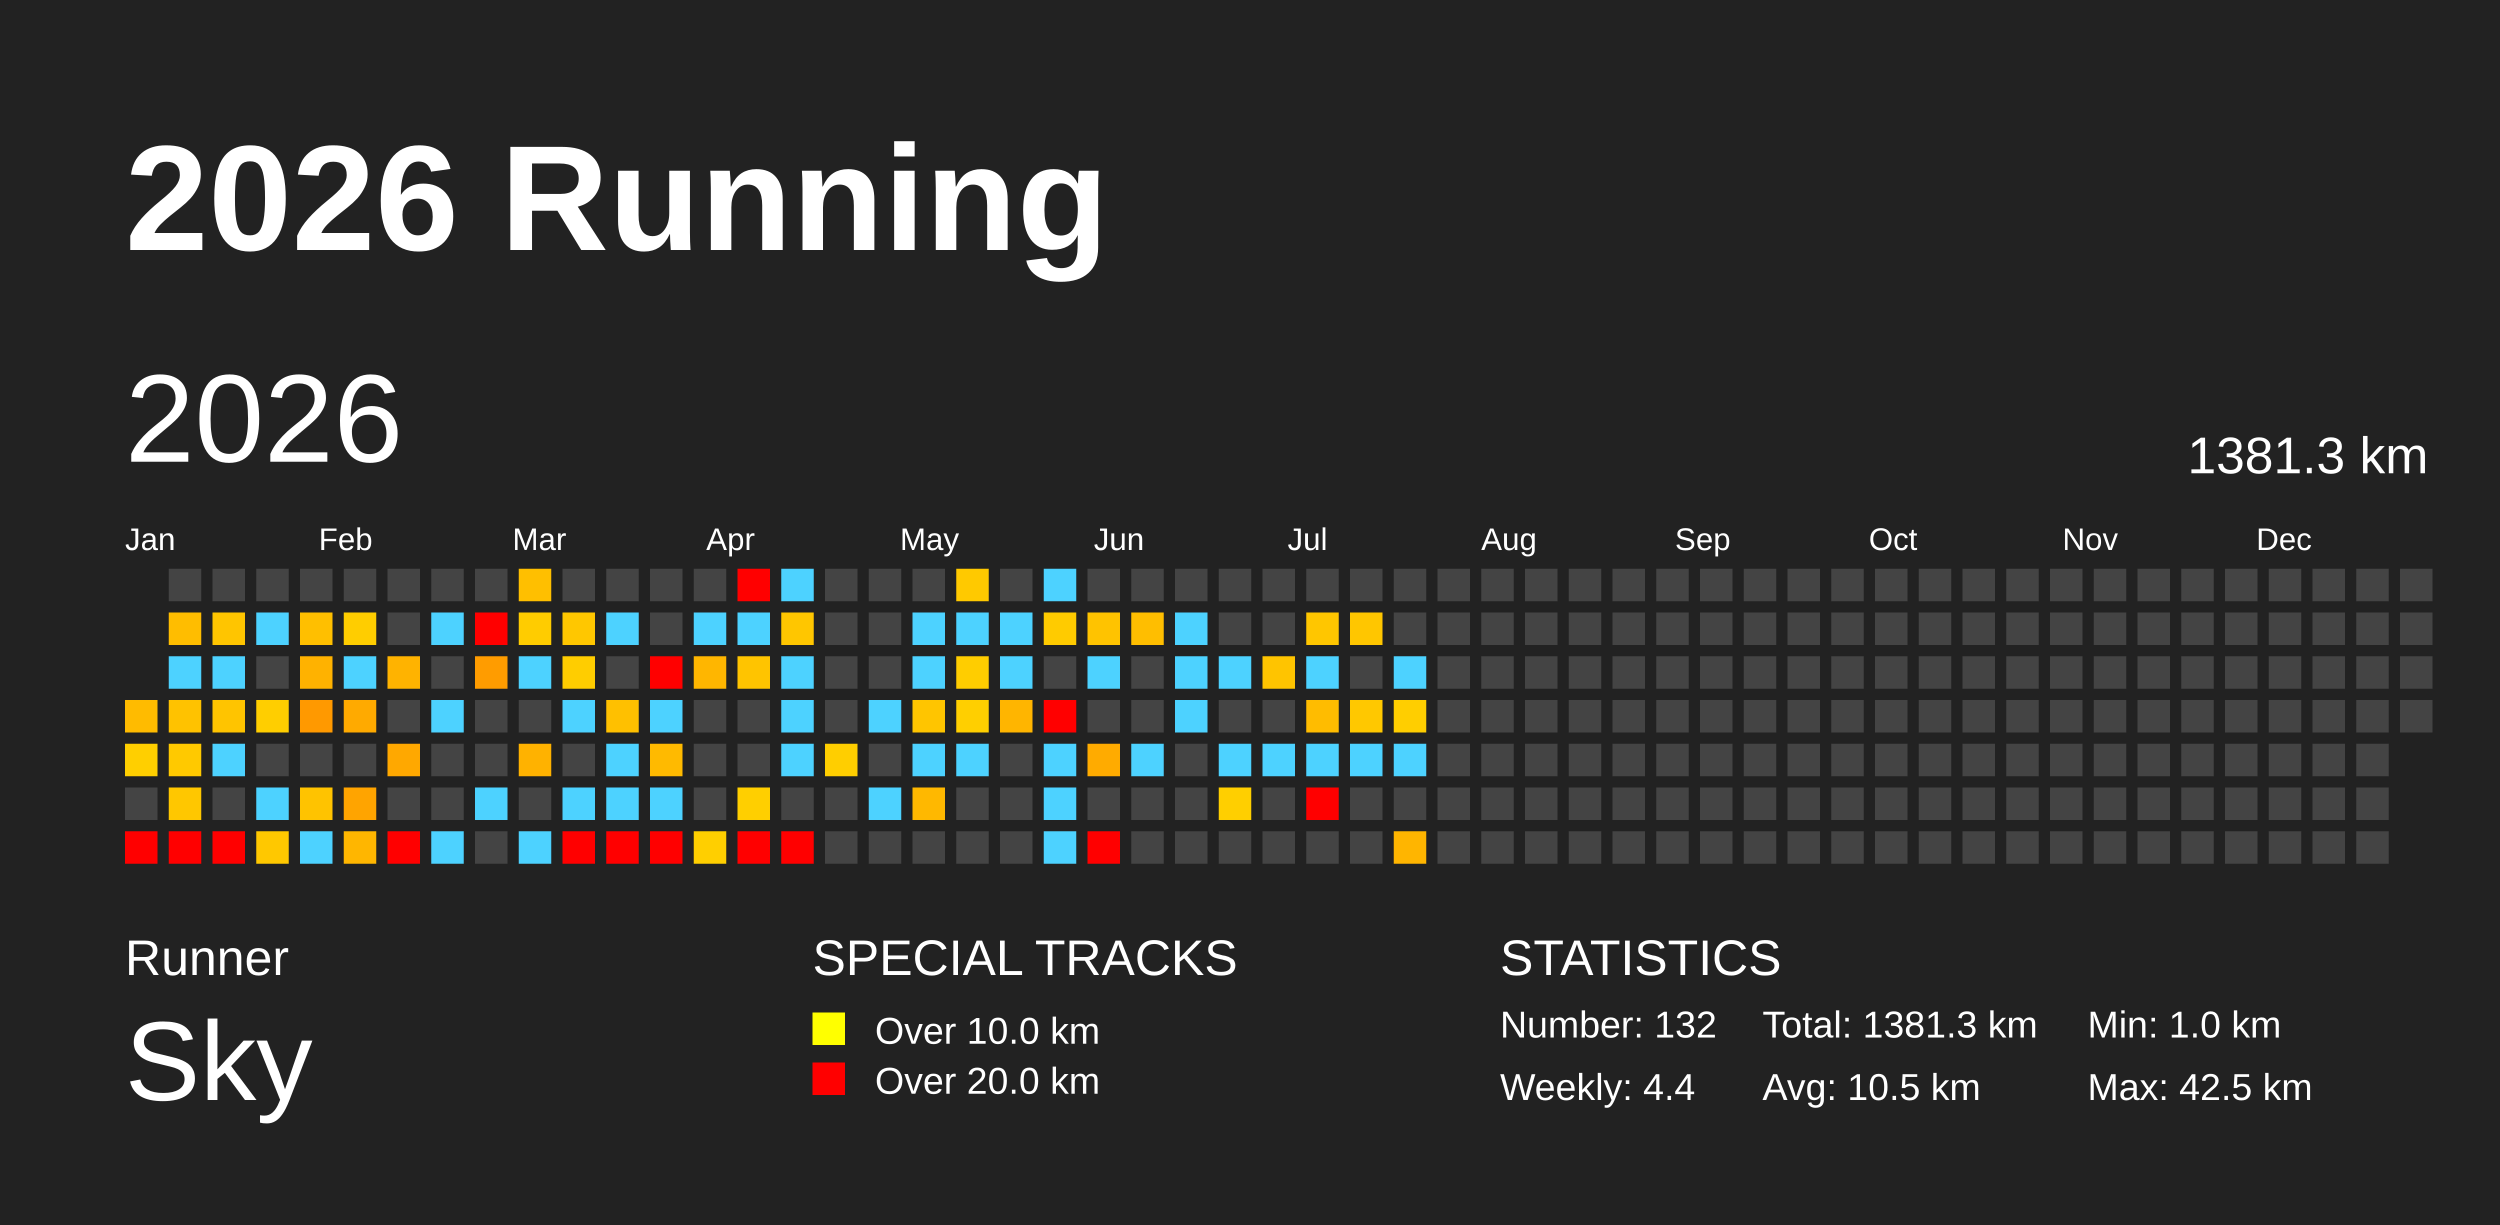
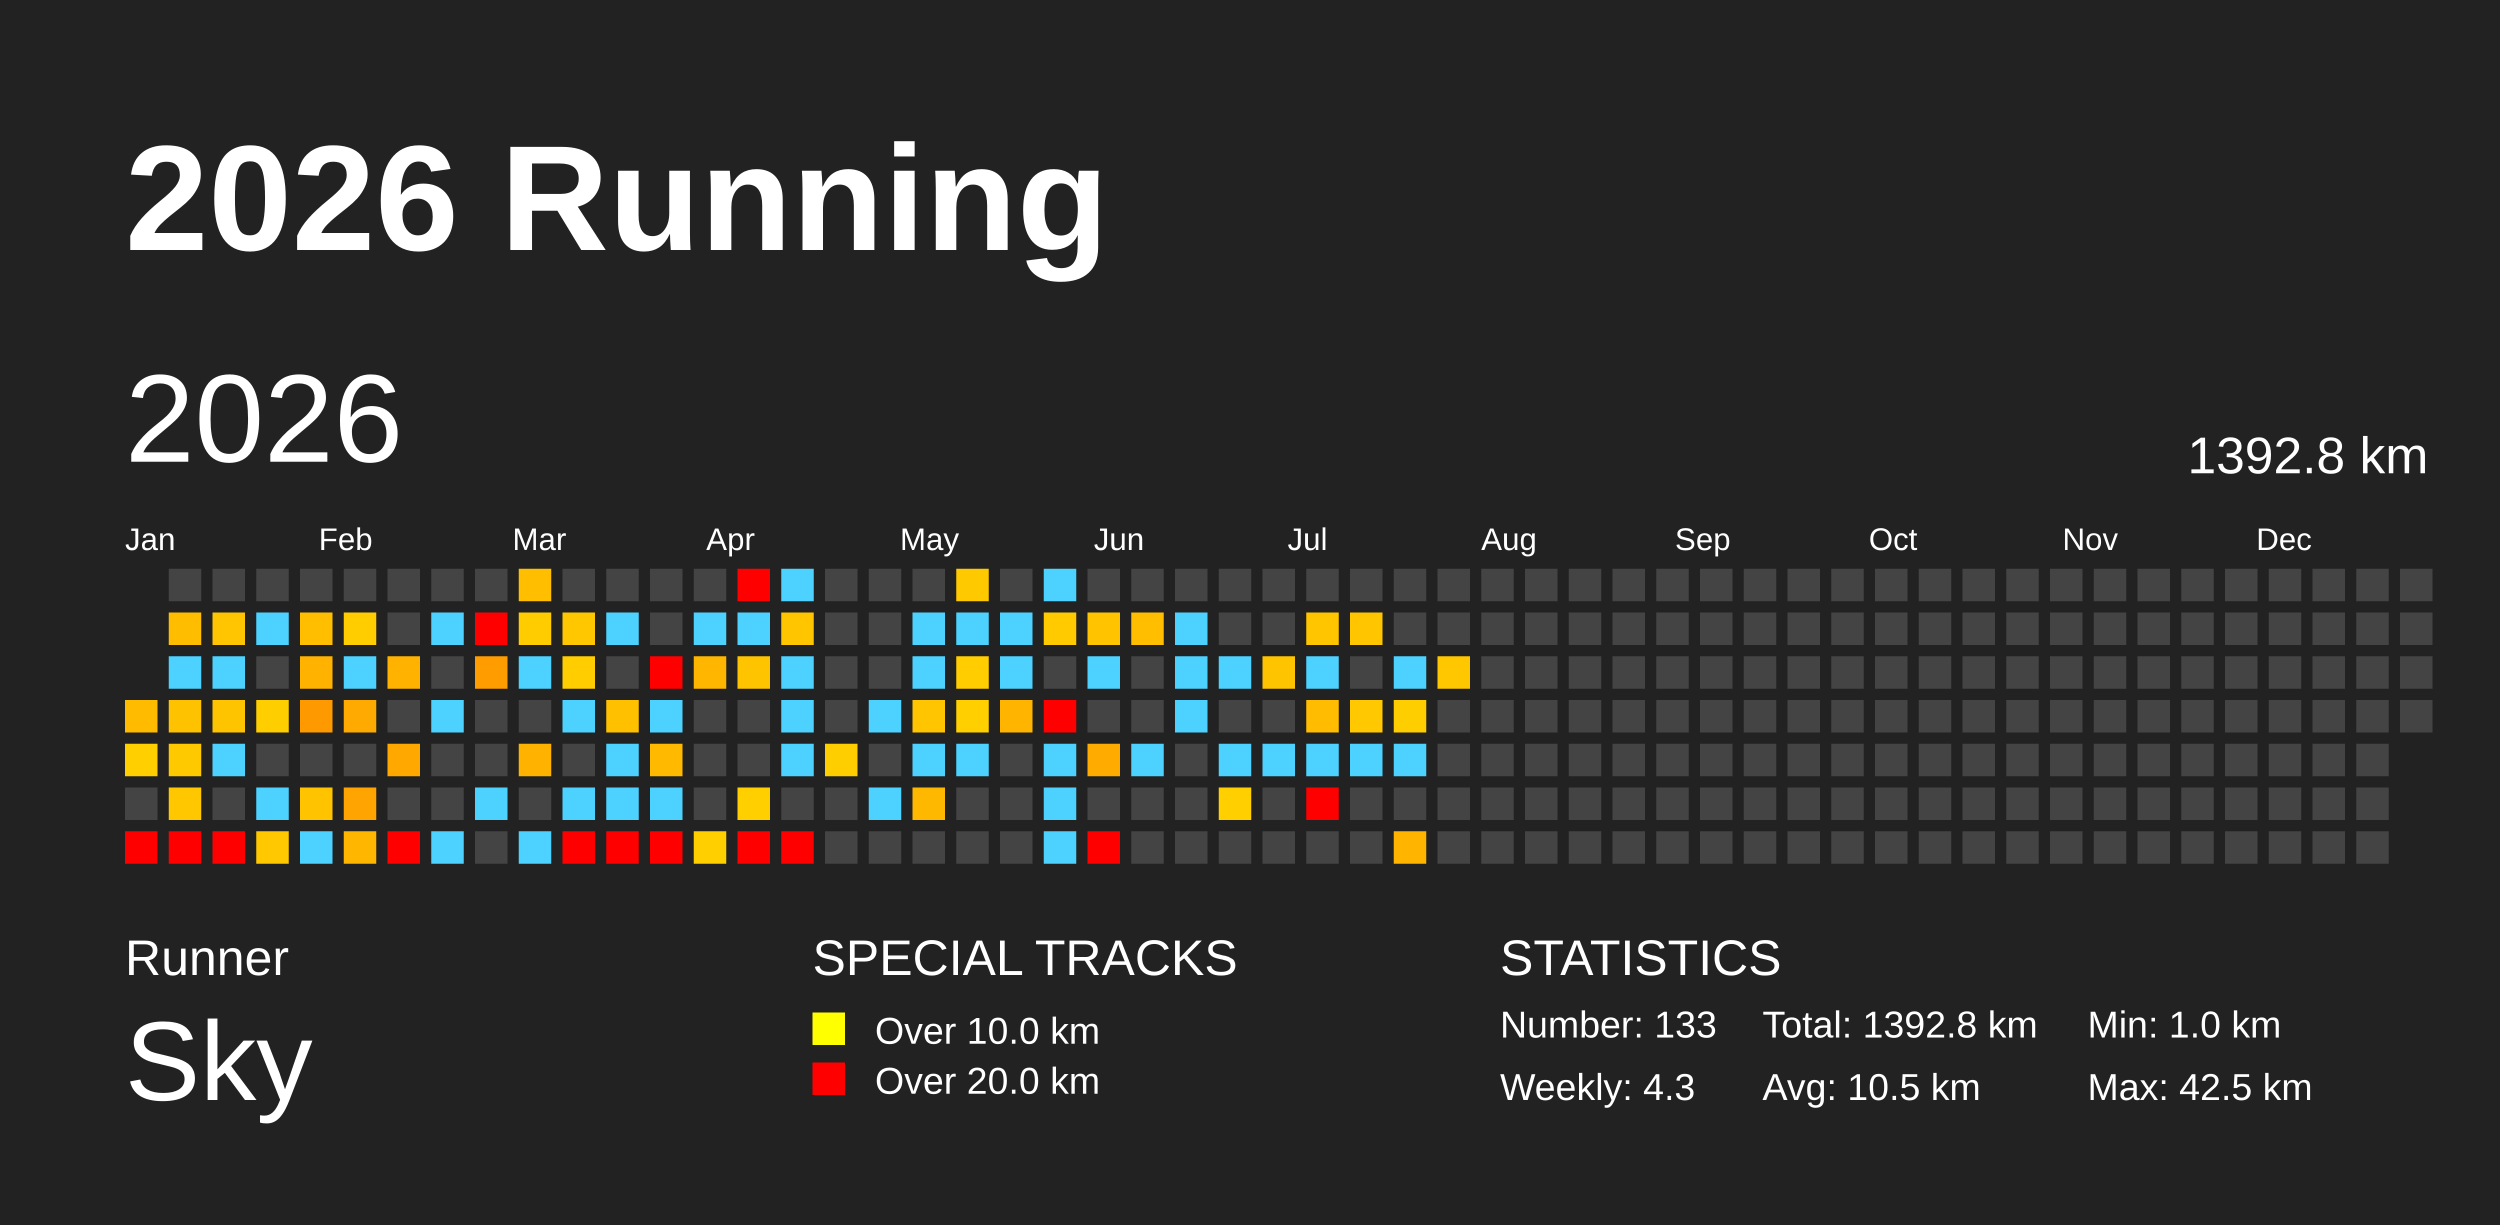
<svg xmlns="http://www.w3.org/2000/svg" baseProfile="full" height="98mm" version="1.1" viewBox="0,0,200,98" width="200mm">
  <defs />
  <rect fill="#222222" height="98" width="200" x="0" y="0" />
  <text fill="#FFFFFF" style="font-size:12px; font-family:Arial; font-weight:bold;" x="10" y="20">2026 Running</text>
  <text fill="#FFFFFF" style="font-size:4px; font-family:Arial" x="10" y="78">Runner</text>
  <text fill="#FFFFFF" style="font-size:9px; font-family:Arial" x="10" y="88">Sky</text>
  <text fill="#FFFFFF" style="font-size:4px; font-family:Arial" x="65" y="78">SPECIAL TRACKS</text>
  <rect fill="yellow" height="2.6" width="2.6" x="65" y="81" />
  <text fill="#FFFFFF" style="font-size:3px; font-family:Arial" x="70" y="83.5">Over 10.0 km</text>
  <rect fill="red" height="2.6" width="2.6" x="65" y="85" />
  <text fill="#FFFFFF" style="font-size:3px; font-family:Arial" x="70" y="87.5">Over 20.0 km</text>
  <text fill="#FFFFFF" style="font-size:4px; font-family:Arial" x="120" y="78">STATISTICS</text>
-   <text fill="#FFFFFF" style="font-size:3px; font-family:Arial" x="120" y="83">Number: 132</text>
-   <text fill="#FFFFFF" style="font-size:3px; font-family:Arial" x="120" y="88">Weekly: 4.4</text>
-   <text fill="#FFFFFF" style="font-size:3px; font-family:Arial" x="141" y="83">Total: 1381.3 km</text>
+   <text fill="#FFFFFF" style="font-size:3px; font-family:Arial" x="120" y="83">Number: 133</text>
+   <text fill="#FFFFFF" style="font-size:3px; font-family:Arial" x="120" y="88">Weekly: 4.3</text>
+   <text fill="#FFFFFF" style="font-size:3px; font-family:Arial" x="141" y="83">Total: 1392.8 km</text>
  <text fill="#FFFFFF" style="font-size:3px; font-family:Arial" x="141" y="88">Avg: 10.5 km</text>
  <text fill="#FFFFFF" style="font-size:3px; font-family:Arial" x="167" y="83">Min: 1.0 km</text>
  <text fill="#FFFFFF" style="font-size:3px; font-family:Arial" x="167" y="88">Max: 42.5 km</text>
  <text dominant-baseline="hanging" fill="#FFFFFF" style="font-size:10.0px; font-family:Arial;" x="10" y="30">2026</text>
-   <text dominant-baseline="hanging" fill="#FFFFFF" style="font-size:4.125px; font-family:Arial;" x="175" y="35">1381.3 km</text>
+   <text dominant-baseline="hanging" fill="#FFFFFF" style="font-size:4.125px; font-family:Arial;" x="175" y="35">1392.8 km</text>
  <text fill="#FFFFFF" style="font-size:2.5px; font-family:Arial" x="10.0" y="44">Jan</text>
  <text fill="#FFFFFF" style="font-size:2.5px; font-family:Arial" x="25.5" y="44">Feb</text>
  <text fill="#FFFFFF" style="font-size:2.5px; font-family:Arial" x="41.0" y="44">Mar</text>
  <text fill="#FFFFFF" style="font-size:2.5px; font-family:Arial" x="56.5" y="44">Apr</text>
  <text fill="#FFFFFF" style="font-size:2.5px; font-family:Arial" x="72.0" y="44">May</text>
  <text fill="#FFFFFF" style="font-size:2.5px; font-family:Arial" x="87.5" y="44">Jun</text>
  <text fill="#FFFFFF" style="font-size:2.5px; font-family:Arial" x="103.0" y="44">Jul</text>
  <text fill="#FFFFFF" style="font-size:2.5px; font-family:Arial" x="118.5" y="44">Aug</text>
  <text fill="#FFFFFF" style="font-size:2.5px; font-family:Arial" x="134.0" y="44">Sep</text>
  <text fill="#FFFFFF" style="font-size:2.5px; font-family:Arial" x="149.5" y="44">Oct</text>
  <text fill="#FFFFFF" style="font-size:2.5px; font-family:Arial" x="165.0" y="44">Nov</text>
  <text fill="#FFFFFF" style="font-size:2.5px; font-family:Arial" x="180.5" y="44">Dec</text>
  <rect fill="#ffbb00" height="2.6" width="2.6" x="10.0" y="56.0" />
  <rect fill="#ffcf00" height="2.6" width="2.6" x="10.0" y="59.5" />
  <rect fill="#444444" height="2.6" width="2.6" x="10.0" y="63.0" />
  <rect fill="red" height="2.6" width="2.6" x="10.0" y="66.5" />
  <rect fill="#444444" height="2.6" width="2.6" x="13.5" y="45.5" />
  <rect fill="#ffbd00" height="2.6" width="2.6" x="13.5" y="49.0" />
  <rect fill="#4dd2ff" height="2.6" width="2.6" x="13.5" y="52.5" />
  <rect fill="#ffc200" height="2.6" width="2.6" x="13.5" y="56.0" />
  <rect fill="#ffc900" height="2.6" width="2.6" x="13.5" y="59.5" />
  <rect fill="#ffc700" height="2.6" width="2.6" x="13.5" y="63.0" />
  <rect fill="red" height="2.6" width="2.6" x="13.5" y="66.5" />
  <rect fill="#444444" height="2.6" width="2.6" x="17.0" y="45.5" />
  <rect fill="#ffc500" height="2.6" width="2.6" x="17.0" y="49.0" />
  <rect fill="#4dd2ff" height="2.6" width="2.6" x="17.0" y="52.5" />
  <rect fill="#ffc400" height="2.6" width="2.6" x="17.0" y="56.0" />
  <rect fill="#4dd2ff" height="2.6" width="2.6" x="17.0" y="59.5" />
  <rect fill="#444444" height="2.6" width="2.6" x="17.0" y="63.0" />
  <rect fill="red" height="2.6" width="2.6" x="17.0" y="66.5" />
  <rect fill="#444444" height="2.6" width="2.6" x="20.5" y="45.5" />
  <rect fill="#4dd2ff" height="2.6" width="2.6" x="20.5" y="49.0" />
  <rect fill="#444444" height="2.6" width="2.6" x="20.5" y="52.5" />
  <rect fill="#ffce00" height="2.6" width="2.6" x="20.5" y="56.0" />
  <rect fill="#444444" height="2.6" width="2.6" x="20.5" y="59.5" />
  <rect fill="#4dd2ff" height="2.6" width="2.6" x="20.5" y="63.0" />
  <rect fill="#ffc800" height="2.6" width="2.6" x="20.5" y="66.5" />
  <rect fill="#444444" height="2.6" width="2.6" x="24.0" y="45.5" />
  <rect fill="#ffbf00" height="2.6" width="2.6" x="24.0" y="49.0" />
  <rect fill="#ffb200" height="2.6" width="2.6" x="24.0" y="52.5" />
  <rect fill="#ff9900" height="2.6" width="2.6" x="24.0" y="56.0" />
  <rect fill="#444444" height="2.6" width="2.6" x="24.0" y="59.5" />
  <rect fill="#ffc300" height="2.6" width="2.6" x="24.0" y="63.0" />
  <rect fill="#4dd2ff" height="2.6" width="2.6" x="24.0" y="66.5" />
  <rect fill="#444444" height="2.6" width="2.6" x="27.5" y="45.5" />
  <rect fill="#ffcd00" height="2.6" width="2.6" x="27.5" y="49.0" />
  <rect fill="#4dd2ff" height="2.6" width="2.6" x="27.5" y="52.5" />
  <rect fill="#ffaa00" height="2.6" width="2.6" x="27.5" y="56.0" />
  <rect fill="#444444" height="2.6" width="2.6" x="27.5" y="59.5" />
  <rect fill="#ffa400" height="2.6" width="2.6" x="27.5" y="63.0" />
  <rect fill="#ffb600" height="2.6" width="2.6" x="27.5" y="66.5" />
  <rect fill="#444444" height="2.6" width="2.6" x="31.0" y="45.5" />
  <rect fill="#444444" height="2.6" width="2.6" x="31.0" y="49.0" />
  <rect fill="#ffb300" height="2.6" width="2.6" x="31.0" y="52.5" />
  <rect fill="#444444" height="2.6" width="2.6" x="31.0" y="56.0" />
  <rect fill="#ffa800" height="2.6" width="2.6" x="31.0" y="59.5" />
  <rect fill="#444444" height="2.6" width="2.6" x="31.0" y="63.0" />
  <rect fill="red" height="2.6" width="2.6" x="31.0" y="66.5" />
  <rect fill="#444444" height="2.6" width="2.6" x="34.5" y="45.5" />
  <rect fill="#4dd2ff" height="2.6" width="2.6" x="34.5" y="49.0" />
  <rect fill="#444444" height="2.6" width="2.6" x="34.5" y="52.5" />
  <rect fill="#4dd2ff" height="2.6" width="2.6" x="34.5" y="56.0" />
  <rect fill="#444444" height="2.6" width="2.6" x="34.5" y="59.5" />
  <rect fill="#444444" height="2.6" width="2.6" x="34.5" y="63.0" />
  <rect fill="#4dd2ff" height="2.6" width="2.6" x="34.5" y="66.5" />
  <rect fill="#444444" height="2.6" width="2.6" x="38.0" y="45.5" />
  <rect fill="red" height="2.6" width="2.6" x="38.0" y="49.0" />
  <rect fill="#ff9c00" height="2.6" width="2.6" x="38.0" y="52.5" />
  <rect fill="#444444" height="2.6" width="2.6" x="38.0" y="56.0" />
  <rect fill="#444444" height="2.6" width="2.6" x="38.0" y="59.5" />
  <rect fill="#4dd2ff" height="2.6" width="2.6" x="38.0" y="63.0" />
  <rect fill="#444444" height="2.6" width="2.6" x="38.0" y="66.5" />
  <rect fill="#ffbf00" height="2.6" width="2.6" x="41.5" y="45.5" />
  <rect fill="#ffcc00" height="2.6" width="2.6" x="41.5" y="49.0" />
  <rect fill="#4dd2ff" height="2.6" width="2.6" x="41.5" y="52.5" />
  <rect fill="#444444" height="2.6" width="2.6" x="41.5" y="56.0" />
  <rect fill="#ffb200" height="2.6" width="2.6" x="41.5" y="59.5" />
  <rect fill="#444444" height="2.6" width="2.6" x="41.5" y="63.0" />
  <rect fill="#4dd2ff" height="2.6" width="2.6" x="41.5" y="66.5" />
  <rect fill="#444444" height="2.6" width="2.6" x="45.0" y="45.5" />
  <rect fill="#ffc700" height="2.6" width="2.6" x="45.0" y="49.0" />
  <rect fill="#ffcd00" height="2.6" width="2.6" x="45.0" y="52.5" />
  <rect fill="#4dd2ff" height="2.6" width="2.6" x="45.0" y="56.0" />
  <rect fill="#444444" height="2.6" width="2.6" x="45.0" y="59.5" />
  <rect fill="#4dd2ff" height="2.6" width="2.6" x="45.0" y="63.0" />
  <rect fill="red" height="2.6" width="2.6" x="45.0" y="66.5" />
  <rect fill="#444444" height="2.6" width="2.6" x="48.5" y="45.5" />
  <rect fill="#4dd2ff" height="2.6" width="2.6" x="48.5" y="49.0" />
  <rect fill="#444444" height="2.6" width="2.6" x="48.5" y="52.5" />
  <rect fill="#ffc000" height="2.6" width="2.6" x="48.5" y="56.0" />
  <rect fill="#4dd2ff" height="2.6" width="2.6" x="48.5" y="59.5" />
  <rect fill="#4dd2ff" height="2.6" width="2.6" x="48.5" y="63.0" />
  <rect fill="red" height="2.6" width="2.6" x="48.5" y="66.5" />
  <rect fill="#444444" height="2.6" width="2.6" x="52.0" y="45.5" />
  <rect fill="#444444" height="2.6" width="2.6" x="52.0" y="49.0" />
  <rect fill="red" height="2.6" width="2.6" x="52.0" y="52.5" />
  <rect fill="#4dd2ff" height="2.6" width="2.6" x="52.0" y="56.0" />
  <rect fill="#ffba00" height="2.6" width="2.6" x="52.0" y="59.5" />
  <rect fill="#4dd2ff" height="2.6" width="2.6" x="52.0" y="63.0" />
  <rect fill="red" height="2.6" width="2.6" x="52.0" y="66.5" />
  <rect fill="#444444" height="2.6" width="2.6" x="55.5" y="45.5" />
  <rect fill="#4dd2ff" height="2.6" width="2.6" x="55.5" y="49.0" />
  <rect fill="#ffb600" height="2.6" width="2.6" x="55.5" y="52.5" />
  <rect fill="#444444" height="2.6" width="2.6" x="55.5" y="56.0" />
  <rect fill="#444444" height="2.6" width="2.6" x="55.5" y="59.5" />
  <rect fill="#444444" height="2.6" width="2.6" x="55.5" y="63.0" />
  <rect fill="#ffcf00" height="2.6" width="2.6" x="55.5" y="66.5" />
  <rect fill="red" height="2.6" width="2.6" x="59.0" y="45.5" />
  <rect fill="#4dd2ff" height="2.6" width="2.6" x="59.0" y="49.0" />
  <rect fill="#ffc400" height="2.6" width="2.6" x="59.0" y="52.5" />
  <rect fill="#444444" height="2.6" width="2.6" x="59.0" y="56.0" />
  <rect fill="#444444" height="2.6" width="2.6" x="59.0" y="59.5" />
  <rect fill="#ffcf00" height="2.6" width="2.6" x="59.0" y="63.0" />
  <rect fill="red" height="2.6" width="2.6" x="59.0" y="66.5" />
  <rect fill="#4dd2ff" height="2.6" width="2.6" x="62.5" y="45.5" />
  <rect fill="#ffc600" height="2.6" width="2.6" x="62.5" y="49.0" />
  <rect fill="#4dd2ff" height="2.6" width="2.6" x="62.5" y="52.5" />
  <rect fill="#4dd2ff" height="2.6" width="2.6" x="62.5" y="56.0" />
  <rect fill="#4dd2ff" height="2.6" width="2.6" x="62.5" y="59.5" />
  <rect fill="#444444" height="2.6" width="2.6" x="62.5" y="63.0" />
  <rect fill="red" height="2.6" width="2.6" x="62.5" y="66.5" />
  <rect fill="#444444" height="2.6" width="2.6" x="66.0" y="45.5" />
  <rect fill="#444444" height="2.6" width="2.6" x="66.0" y="49.0" />
  <rect fill="#444444" height="2.6" width="2.6" x="66.0" y="52.5" />
  <rect fill="#444444" height="2.6" width="2.6" x="66.0" y="56.0" />
  <rect fill="#ffce00" height="2.6" width="2.6" x="66.0" y="59.5" />
  <rect fill="#444444" height="2.6" width="2.6" x="66.0" y="63.0" />
  <rect fill="#444444" height="2.6" width="2.6" x="66.0" y="66.5" />
  <rect fill="#444444" height="2.6" width="2.6" x="69.5" y="45.5" />
  <rect fill="#444444" height="2.6" width="2.6" x="69.5" y="49.0" />
  <rect fill="#444444" height="2.6" width="2.6" x="69.5" y="52.5" />
  <rect fill="#4dd2ff" height="2.6" width="2.6" x="69.5" y="56.0" />
  <rect fill="#444444" height="2.6" width="2.6" x="69.5" y="59.5" />
  <rect fill="#4dd2ff" height="2.6" width="2.6" x="69.5" y="63.0" />
  <rect fill="#444444" height="2.6" width="2.6" x="69.5" y="66.5" />
  <rect fill="#444444" height="2.6" width="2.6" x="73.0" y="45.5" />
  <rect fill="#4dd2ff" height="2.6" width="2.6" x="73.0" y="49.0" />
  <rect fill="#4dd2ff" height="2.6" width="2.6" x="73.0" y="52.5" />
  <rect fill="#ffc500" height="2.6" width="2.6" x="73.0" y="56.0" />
  <rect fill="#4dd2ff" height="2.6" width="2.6" x="73.0" y="59.5" />
  <rect fill="#ffb800" height="2.6" width="2.6" x="73.0" y="63.0" />
  <rect fill="#444444" height="2.6" width="2.6" x="73.0" y="66.5" />
  <rect fill="#ffc900" height="2.6" width="2.6" x="76.5" y="45.5" />
  <rect fill="#4dd2ff" height="2.6" width="2.6" x="76.5" y="49.0" />
  <rect fill="#ffcd00" height="2.6" width="2.6" x="76.5" y="52.5" />
  <rect fill="#ffcf00" height="2.6" width="2.6" x="76.5" y="56.0" />
  <rect fill="#4dd2ff" height="2.6" width="2.6" x="76.5" y="59.5" />
  <rect fill="#444444" height="2.6" width="2.6" x="76.5" y="63.0" />
  <rect fill="#444444" height="2.6" width="2.6" x="76.5" y="66.5" />
  <rect fill="#444444" height="2.6" width="2.6" x="80.0" y="45.5" />
  <rect fill="#4dd2ff" height="2.6" width="2.6" x="80.0" y="49.0" />
  <rect fill="#4dd2ff" height="2.6" width="2.6" x="80.0" y="52.5" />
  <rect fill="#ffb500" height="2.6" width="2.6" x="80.0" y="56.0" />
  <rect fill="#444444" height="2.6" width="2.6" x="80.0" y="59.5" />
  <rect fill="#444444" height="2.6" width="2.6" x="80.0" y="63.0" />
  <rect fill="#444444" height="2.6" width="2.6" x="80.0" y="66.5" />
  <rect fill="#4dd2ff" height="2.6" width="2.6" x="83.5" y="45.5" />
  <rect fill="#ffcb00" height="2.6" width="2.6" x="83.5" y="49.0" />
  <rect fill="#444444" height="2.6" width="2.6" x="83.5" y="52.5" />
  <rect fill="red" height="2.6" width="2.6" x="83.5" y="56.0" />
  <rect fill="#4dd2ff" height="2.6" width="2.6" x="83.5" y="59.5" />
  <rect fill="#4dd2ff" height="2.6" width="2.6" x="83.5" y="63.0" />
  <rect fill="#4dd2ff" height="2.6" width="2.6" x="83.5" y="66.5" />
  <rect fill="#444444" height="2.6" width="2.6" x="87.0" y="45.5" />
  <rect fill="#ffc300" height="2.6" width="2.6" x="87.0" y="49.0" />
  <rect fill="#4dd2ff" height="2.6" width="2.6" x="87.0" y="52.5" />
  <rect fill="#444444" height="2.6" width="2.6" x="87.0" y="56.0" />
  <rect fill="#ffab00" height="2.6" width="2.6" x="87.0" y="59.5" />
  <rect fill="#444444" height="2.6" width="2.6" x="87.0" y="63.0" />
  <rect fill="red" height="2.6" width="2.6" x="87.0" y="66.5" />
  <rect fill="#444444" height="2.6" width="2.6" x="90.5" y="45.5" />
  <rect fill="#ffbe00" height="2.6" width="2.6" x="90.5" y="49.0" />
  <rect fill="#444444" height="2.6" width="2.6" x="90.5" y="52.5" />
  <rect fill="#444444" height="2.6" width="2.6" x="90.5" y="56.0" />
  <rect fill="#4dd2ff" height="2.6" width="2.6" x="90.5" y="59.5" />
  <rect fill="#444444" height="2.6" width="2.6" x="90.5" y="63.0" />
  <rect fill="#444444" height="2.6" width="2.6" x="90.5" y="66.5" />
  <rect fill="#444444" height="2.6" width="2.6" x="94.0" y="45.5" />
  <rect fill="#4dd2ff" height="2.6" width="2.6" x="94.0" y="49.0" />
  <rect fill="#4dd2ff" height="2.6" width="2.6" x="94.0" y="52.5" />
  <rect fill="#4dd2ff" height="2.6" width="2.6" x="94.0" y="56.0" />
  <rect fill="#444444" height="2.6" width="2.6" x="94.0" y="59.5" />
  <rect fill="#444444" height="2.6" width="2.6" x="94.0" y="63.0" />
  <rect fill="#444444" height="2.6" width="2.6" x="94.0" y="66.5" />
  <rect fill="#444444" height="2.6" width="2.6" x="97.5" y="45.5" />
  <rect fill="#444444" height="2.6" width="2.6" x="97.5" y="49.0" />
  <rect fill="#4dd2ff" height="2.6" width="2.6" x="97.5" y="52.5" />
  <rect fill="#444444" height="2.6" width="2.6" x="97.5" y="56.0" />
  <rect fill="#4dd2ff" height="2.6" width="2.6" x="97.5" y="59.5" />
  <rect fill="#ffcf00" height="2.6" width="2.6" x="97.5" y="63.0" />
  <rect fill="#444444" height="2.6" width="2.6" x="97.5" y="66.5" />
  <rect fill="#444444" height="2.6" width="2.6" x="101.0" y="45.5" />
  <rect fill="#444444" height="2.6" width="2.6" x="101.0" y="49.0" />
  <rect fill="#ffc400" height="2.6" width="2.6" x="101.0" y="52.5" />
  <rect fill="#444444" height="2.6" width="2.6" x="101.0" y="56.0" />
  <rect fill="#4dd2ff" height="2.6" width="2.6" x="101.0" y="59.5" />
  <rect fill="#444444" height="2.6" width="2.6" x="101.0" y="63.0" />
  <rect fill="#444444" height="2.6" width="2.6" x="101.0" y="66.5" />
  <rect fill="#444444" height="2.6" width="2.6" x="104.5" y="45.5" />
  <rect fill="#ffc600" height="2.6" width="2.6" x="104.5" y="49.0" />
  <rect fill="#4dd2ff" height="2.6" width="2.6" x="104.5" y="52.5" />
  <rect fill="#ffbc00" height="2.6" width="2.6" x="104.5" y="56.0" />
  <rect fill="#4dd2ff" height="2.6" width="2.6" x="104.5" y="59.5" />
  <rect fill="red" height="2.6" width="2.6" x="104.5" y="63.0" />
  <rect fill="#444444" height="2.6" width="2.6" x="104.5" y="66.5" />
  <rect fill="#444444" height="2.6" width="2.6" x="108.0" y="45.5" />
  <rect fill="#ffc600" height="2.6" width="2.6" x="108.0" y="49.0" />
  <rect fill="#444444" height="2.6" width="2.6" x="108.0" y="52.5" />
  <rect fill="#ffc800" height="2.6" width="2.6" x="108.0" y="56.0" />
  <rect fill="#4dd2ff" height="2.6" width="2.6" x="108.0" y="59.5" />
  <rect fill="#444444" height="2.6" width="2.6" x="108.0" y="63.0" />
  <rect fill="#444444" height="2.6" width="2.6" x="108.0" y="66.5" />
  <rect fill="#444444" height="2.6" width="2.6" x="111.5" y="45.5" />
  <rect fill="#444444" height="2.6" width="2.6" x="111.5" y="49.0" />
  <rect fill="#4dd2ff" height="2.6" width="2.6" x="111.5" y="52.5" />
  <rect fill="#ffce00" height="2.6" width="2.6" x="111.5" y="56.0" />
  <rect fill="#4dd2ff" height="2.6" width="2.6" x="111.5" y="59.5" />
  <rect fill="#444444" height="2.6" width="2.6" x="111.5" y="63.0" />
  <rect fill="#ffb500" height="2.6" width="2.6" x="111.5" y="66.5" />
  <rect fill="#444444" height="2.6" width="2.6" x="115.0" y="45.5" />
  <rect fill="#444444" height="2.6" width="2.6" x="115.0" y="49.0" />
-   <rect fill="#444444" height="2.6" width="2.6" x="115.0" y="52.5" />
+   <rect fill="#ffc700" height="2.6" width="2.6" x="115.0" y="52.5" />
  <rect fill="#444444" height="2.6" width="2.6" x="115.0" y="56.0" />
  <rect fill="#444444" height="2.6" width="2.6" x="115.0" y="59.5" />
  <rect fill="#444444" height="2.6" width="2.6" x="115.0" y="63.0" />
  <rect fill="#444444" height="2.6" width="2.6" x="115.0" y="66.5" />
  <rect fill="#444444" height="2.6" width="2.6" x="118.5" y="45.5" />
  <rect fill="#444444" height="2.6" width="2.6" x="118.5" y="49.0" />
  <rect fill="#444444" height="2.6" width="2.6" x="118.5" y="52.5" />
  <rect fill="#444444" height="2.6" width="2.6" x="118.5" y="56.0" />
  <rect fill="#444444" height="2.6" width="2.6" x="118.5" y="59.5" />
  <rect fill="#444444" height="2.6" width="2.6" x="118.5" y="63.0" />
  <rect fill="#444444" height="2.6" width="2.6" x="118.5" y="66.5" />
  <rect fill="#444444" height="2.6" width="2.6" x="122.0" y="45.5" />
  <rect fill="#444444" height="2.6" width="2.6" x="122.0" y="49.0" />
  <rect fill="#444444" height="2.6" width="2.6" x="122.0" y="52.5" />
  <rect fill="#444444" height="2.6" width="2.6" x="122.0" y="56.0" />
  <rect fill="#444444" height="2.6" width="2.6" x="122.0" y="59.5" />
  <rect fill="#444444" height="2.6" width="2.6" x="122.0" y="63.0" />
  <rect fill="#444444" height="2.6" width="2.6" x="122.0" y="66.5" />
  <rect fill="#444444" height="2.6" width="2.6" x="125.5" y="45.5" />
  <rect fill="#444444" height="2.6" width="2.6" x="125.5" y="49.0" />
  <rect fill="#444444" height="2.6" width="2.6" x="125.5" y="52.5" />
  <rect fill="#444444" height="2.6" width="2.6" x="125.5" y="56.0" />
  <rect fill="#444444" height="2.6" width="2.6" x="125.5" y="59.5" />
  <rect fill="#444444" height="2.6" width="2.6" x="125.5" y="63.0" />
  <rect fill="#444444" height="2.6" width="2.6" x="125.5" y="66.5" />
  <rect fill="#444444" height="2.6" width="2.6" x="129.0" y="45.5" />
  <rect fill="#444444" height="2.6" width="2.6" x="129.0" y="49.0" />
  <rect fill="#444444" height="2.6" width="2.6" x="129.0" y="52.5" />
  <rect fill="#444444" height="2.6" width="2.6" x="129.0" y="56.0" />
  <rect fill="#444444" height="2.6" width="2.6" x="129.0" y="59.5" />
  <rect fill="#444444" height="2.6" width="2.6" x="129.0" y="63.0" />
  <rect fill="#444444" height="2.6" width="2.6" x="129.0" y="66.5" />
  <rect fill="#444444" height="2.6" width="2.6" x="132.5" y="45.5" />
  <rect fill="#444444" height="2.6" width="2.6" x="132.5" y="49.0" />
  <rect fill="#444444" height="2.6" width="2.6" x="132.5" y="52.5" />
  <rect fill="#444444" height="2.6" width="2.6" x="132.5" y="56.0" />
  <rect fill="#444444" height="2.6" width="2.6" x="132.5" y="59.5" />
  <rect fill="#444444" height="2.6" width="2.6" x="132.5" y="63.0" />
  <rect fill="#444444" height="2.6" width="2.6" x="132.5" y="66.5" />
  <rect fill="#444444" height="2.6" width="2.6" x="136.0" y="45.5" />
  <rect fill="#444444" height="2.6" width="2.6" x="136.0" y="49.0" />
  <rect fill="#444444" height="2.6" width="2.6" x="136.0" y="52.5" />
  <rect fill="#444444" height="2.6" width="2.6" x="136.0" y="56.0" />
  <rect fill="#444444" height="2.6" width="2.6" x="136.0" y="59.5" />
  <rect fill="#444444" height="2.6" width="2.6" x="136.0" y="63.0" />
  <rect fill="#444444" height="2.6" width="2.6" x="136.0" y="66.5" />
  <rect fill="#444444" height="2.6" width="2.6" x="139.5" y="45.5" />
  <rect fill="#444444" height="2.6" width="2.6" x="139.5" y="49.0" />
  <rect fill="#444444" height="2.6" width="2.6" x="139.5" y="52.5" />
  <rect fill="#444444" height="2.6" width="2.6" x="139.5" y="56.0" />
  <rect fill="#444444" height="2.6" width="2.6" x="139.5" y="59.5" />
  <rect fill="#444444" height="2.6" width="2.6" x="139.5" y="63.0" />
  <rect fill="#444444" height="2.6" width="2.6" x="139.5" y="66.5" />
  <rect fill="#444444" height="2.6" width="2.6" x="143.0" y="45.5" />
  <rect fill="#444444" height="2.6" width="2.6" x="143.0" y="49.0" />
  <rect fill="#444444" height="2.6" width="2.6" x="143.0" y="52.5" />
  <rect fill="#444444" height="2.6" width="2.6" x="143.0" y="56.0" />
  <rect fill="#444444" height="2.6" width="2.6" x="143.0" y="59.5" />
  <rect fill="#444444" height="2.6" width="2.6" x="143.0" y="63.0" />
  <rect fill="#444444" height="2.6" width="2.6" x="143.0" y="66.5" />
  <rect fill="#444444" height="2.6" width="2.6" x="146.5" y="45.5" />
  <rect fill="#444444" height="2.6" width="2.6" x="146.5" y="49.0" />
  <rect fill="#444444" height="2.6" width="2.6" x="146.5" y="52.5" />
  <rect fill="#444444" height="2.6" width="2.6" x="146.5" y="56.0" />
  <rect fill="#444444" height="2.6" width="2.6" x="146.5" y="59.5" />
  <rect fill="#444444" height="2.6" width="2.6" x="146.5" y="63.0" />
  <rect fill="#444444" height="2.6" width="2.6" x="146.5" y="66.5" />
  <rect fill="#444444" height="2.6" width="2.6" x="150.0" y="45.5" />
  <rect fill="#444444" height="2.6" width="2.6" x="150.0" y="49.0" />
  <rect fill="#444444" height="2.6" width="2.6" x="150.0" y="52.5" />
  <rect fill="#444444" height="2.6" width="2.6" x="150.0" y="56.0" />
  <rect fill="#444444" height="2.6" width="2.6" x="150.0" y="59.5" />
  <rect fill="#444444" height="2.6" width="2.6" x="150.0" y="63.0" />
  <rect fill="#444444" height="2.6" width="2.6" x="150.0" y="66.5" />
  <rect fill="#444444" height="2.6" width="2.6" x="153.5" y="45.5" />
  <rect fill="#444444" height="2.6" width="2.6" x="153.5" y="49.0" />
  <rect fill="#444444" height="2.6" width="2.6" x="153.5" y="52.5" />
  <rect fill="#444444" height="2.6" width="2.6" x="153.5" y="56.0" />
  <rect fill="#444444" height="2.6" width="2.6" x="153.5" y="59.5" />
  <rect fill="#444444" height="2.6" width="2.6" x="153.5" y="63.0" />
  <rect fill="#444444" height="2.6" width="2.6" x="153.5" y="66.5" />
  <rect fill="#444444" height="2.6" width="2.6" x="157.0" y="45.5" />
  <rect fill="#444444" height="2.6" width="2.6" x="157.0" y="49.0" />
  <rect fill="#444444" height="2.6" width="2.6" x="157.0" y="52.5" />
  <rect fill="#444444" height="2.6" width="2.6" x="157.0" y="56.0" />
  <rect fill="#444444" height="2.6" width="2.6" x="157.0" y="59.5" />
  <rect fill="#444444" height="2.6" width="2.6" x="157.0" y="63.0" />
  <rect fill="#444444" height="2.6" width="2.6" x="157.0" y="66.5" />
  <rect fill="#444444" height="2.6" width="2.6" x="160.5" y="45.5" />
  <rect fill="#444444" height="2.6" width="2.6" x="160.5" y="49.0" />
  <rect fill="#444444" height="2.6" width="2.6" x="160.5" y="52.5" />
  <rect fill="#444444" height="2.6" width="2.6" x="160.5" y="56.0" />
  <rect fill="#444444" height="2.6" width="2.6" x="160.5" y="59.5" />
  <rect fill="#444444" height="2.6" width="2.6" x="160.5" y="63.0" />
  <rect fill="#444444" height="2.6" width="2.6" x="160.5" y="66.5" />
  <rect fill="#444444" height="2.6" width="2.6" x="164.0" y="45.5" />
  <rect fill="#444444" height="2.6" width="2.6" x="164.0" y="49.0" />
  <rect fill="#444444" height="2.6" width="2.6" x="164.0" y="52.5" />
  <rect fill="#444444" height="2.6" width="2.6" x="164.0" y="56.0" />
  <rect fill="#444444" height="2.6" width="2.6" x="164.0" y="59.5" />
  <rect fill="#444444" height="2.6" width="2.6" x="164.0" y="63.0" />
  <rect fill="#444444" height="2.6" width="2.6" x="164.0" y="66.5" />
  <rect fill="#444444" height="2.6" width="2.6" x="167.5" y="45.5" />
  <rect fill="#444444" height="2.6" width="2.6" x="167.5" y="49.0" />
  <rect fill="#444444" height="2.6" width="2.6" x="167.5" y="52.5" />
  <rect fill="#444444" height="2.6" width="2.6" x="167.5" y="56.0" />
  <rect fill="#444444" height="2.6" width="2.6" x="167.5" y="59.5" />
  <rect fill="#444444" height="2.6" width="2.6" x="167.5" y="63.0" />
  <rect fill="#444444" height="2.6" width="2.6" x="167.5" y="66.5" />
  <rect fill="#444444" height="2.6" width="2.6" x="171.0" y="45.5" />
  <rect fill="#444444" height="2.6" width="2.6" x="171.0" y="49.0" />
  <rect fill="#444444" height="2.6" width="2.6" x="171.0" y="52.5" />
  <rect fill="#444444" height="2.6" width="2.6" x="171.0" y="56.0" />
  <rect fill="#444444" height="2.6" width="2.6" x="171.0" y="59.5" />
  <rect fill="#444444" height="2.6" width="2.6" x="171.0" y="63.0" />
  <rect fill="#444444" height="2.6" width="2.6" x="171.0" y="66.5" />
  <rect fill="#444444" height="2.6" width="2.6" x="174.5" y="45.5" />
  <rect fill="#444444" height="2.6" width="2.6" x="174.5" y="49.0" />
  <rect fill="#444444" height="2.6" width="2.6" x="174.5" y="52.5" />
  <rect fill="#444444" height="2.6" width="2.6" x="174.5" y="56.0" />
  <rect fill="#444444" height="2.6" width="2.6" x="174.5" y="59.5" />
  <rect fill="#444444" height="2.6" width="2.6" x="174.5" y="63.0" />
  <rect fill="#444444" height="2.6" width="2.6" x="174.5" y="66.5" />
  <rect fill="#444444" height="2.6" width="2.6" x="178.0" y="45.5" />
  <rect fill="#444444" height="2.6" width="2.6" x="178.0" y="49.0" />
  <rect fill="#444444" height="2.6" width="2.6" x="178.0" y="52.5" />
  <rect fill="#444444" height="2.6" width="2.6" x="178.0" y="56.0" />
  <rect fill="#444444" height="2.6" width="2.6" x="178.0" y="59.5" />
  <rect fill="#444444" height="2.6" width="2.6" x="178.0" y="63.0" />
  <rect fill="#444444" height="2.6" width="2.6" x="178.0" y="66.5" />
  <rect fill="#444444" height="2.6" width="2.6" x="181.5" y="45.5" />
  <rect fill="#444444" height="2.6" width="2.6" x="181.5" y="49.0" />
  <rect fill="#444444" height="2.6" width="2.6" x="181.5" y="52.5" />
  <rect fill="#444444" height="2.6" width="2.6" x="181.5" y="56.0" />
  <rect fill="#444444" height="2.6" width="2.6" x="181.5" y="59.5" />
  <rect fill="#444444" height="2.6" width="2.6" x="181.5" y="63.0" />
  <rect fill="#444444" height="2.6" width="2.6" x="181.5" y="66.5" />
  <rect fill="#444444" height="2.6" width="2.6" x="185.0" y="45.5" />
  <rect fill="#444444" height="2.6" width="2.6" x="185.0" y="49.0" />
  <rect fill="#444444" height="2.6" width="2.6" x="185.0" y="52.5" />
  <rect fill="#444444" height="2.6" width="2.6" x="185.0" y="56.0" />
  <rect fill="#444444" height="2.6" width="2.6" x="185.0" y="59.5" />
  <rect fill="#444444" height="2.6" width="2.6" x="185.0" y="63.0" />
  <rect fill="#444444" height="2.6" width="2.6" x="185.0" y="66.5" />
  <rect fill="#444444" height="2.6" width="2.6" x="188.5" y="45.5" />
  <rect fill="#444444" height="2.6" width="2.6" x="188.5" y="49.0" />
  <rect fill="#444444" height="2.6" width="2.6" x="188.5" y="52.5" />
  <rect fill="#444444" height="2.6" width="2.6" x="188.5" y="56.0" />
  <rect fill="#444444" height="2.6" width="2.6" x="188.5" y="59.5" />
  <rect fill="#444444" height="2.6" width="2.6" x="188.5" y="63.0" />
  <rect fill="#444444" height="2.6" width="2.6" x="188.5" y="66.5" />
  <rect fill="#444444" height="2.6" width="2.6" x="192.0" y="45.5" />
  <rect fill="#444444" height="2.6" width="2.6" x="192.0" y="49.0" />
  <rect fill="#444444" height="2.6" width="2.6" x="192.0" y="52.5" />
  <rect fill="#444444" height="2.6" width="2.6" x="192.0" y="56.0" />
</svg>
